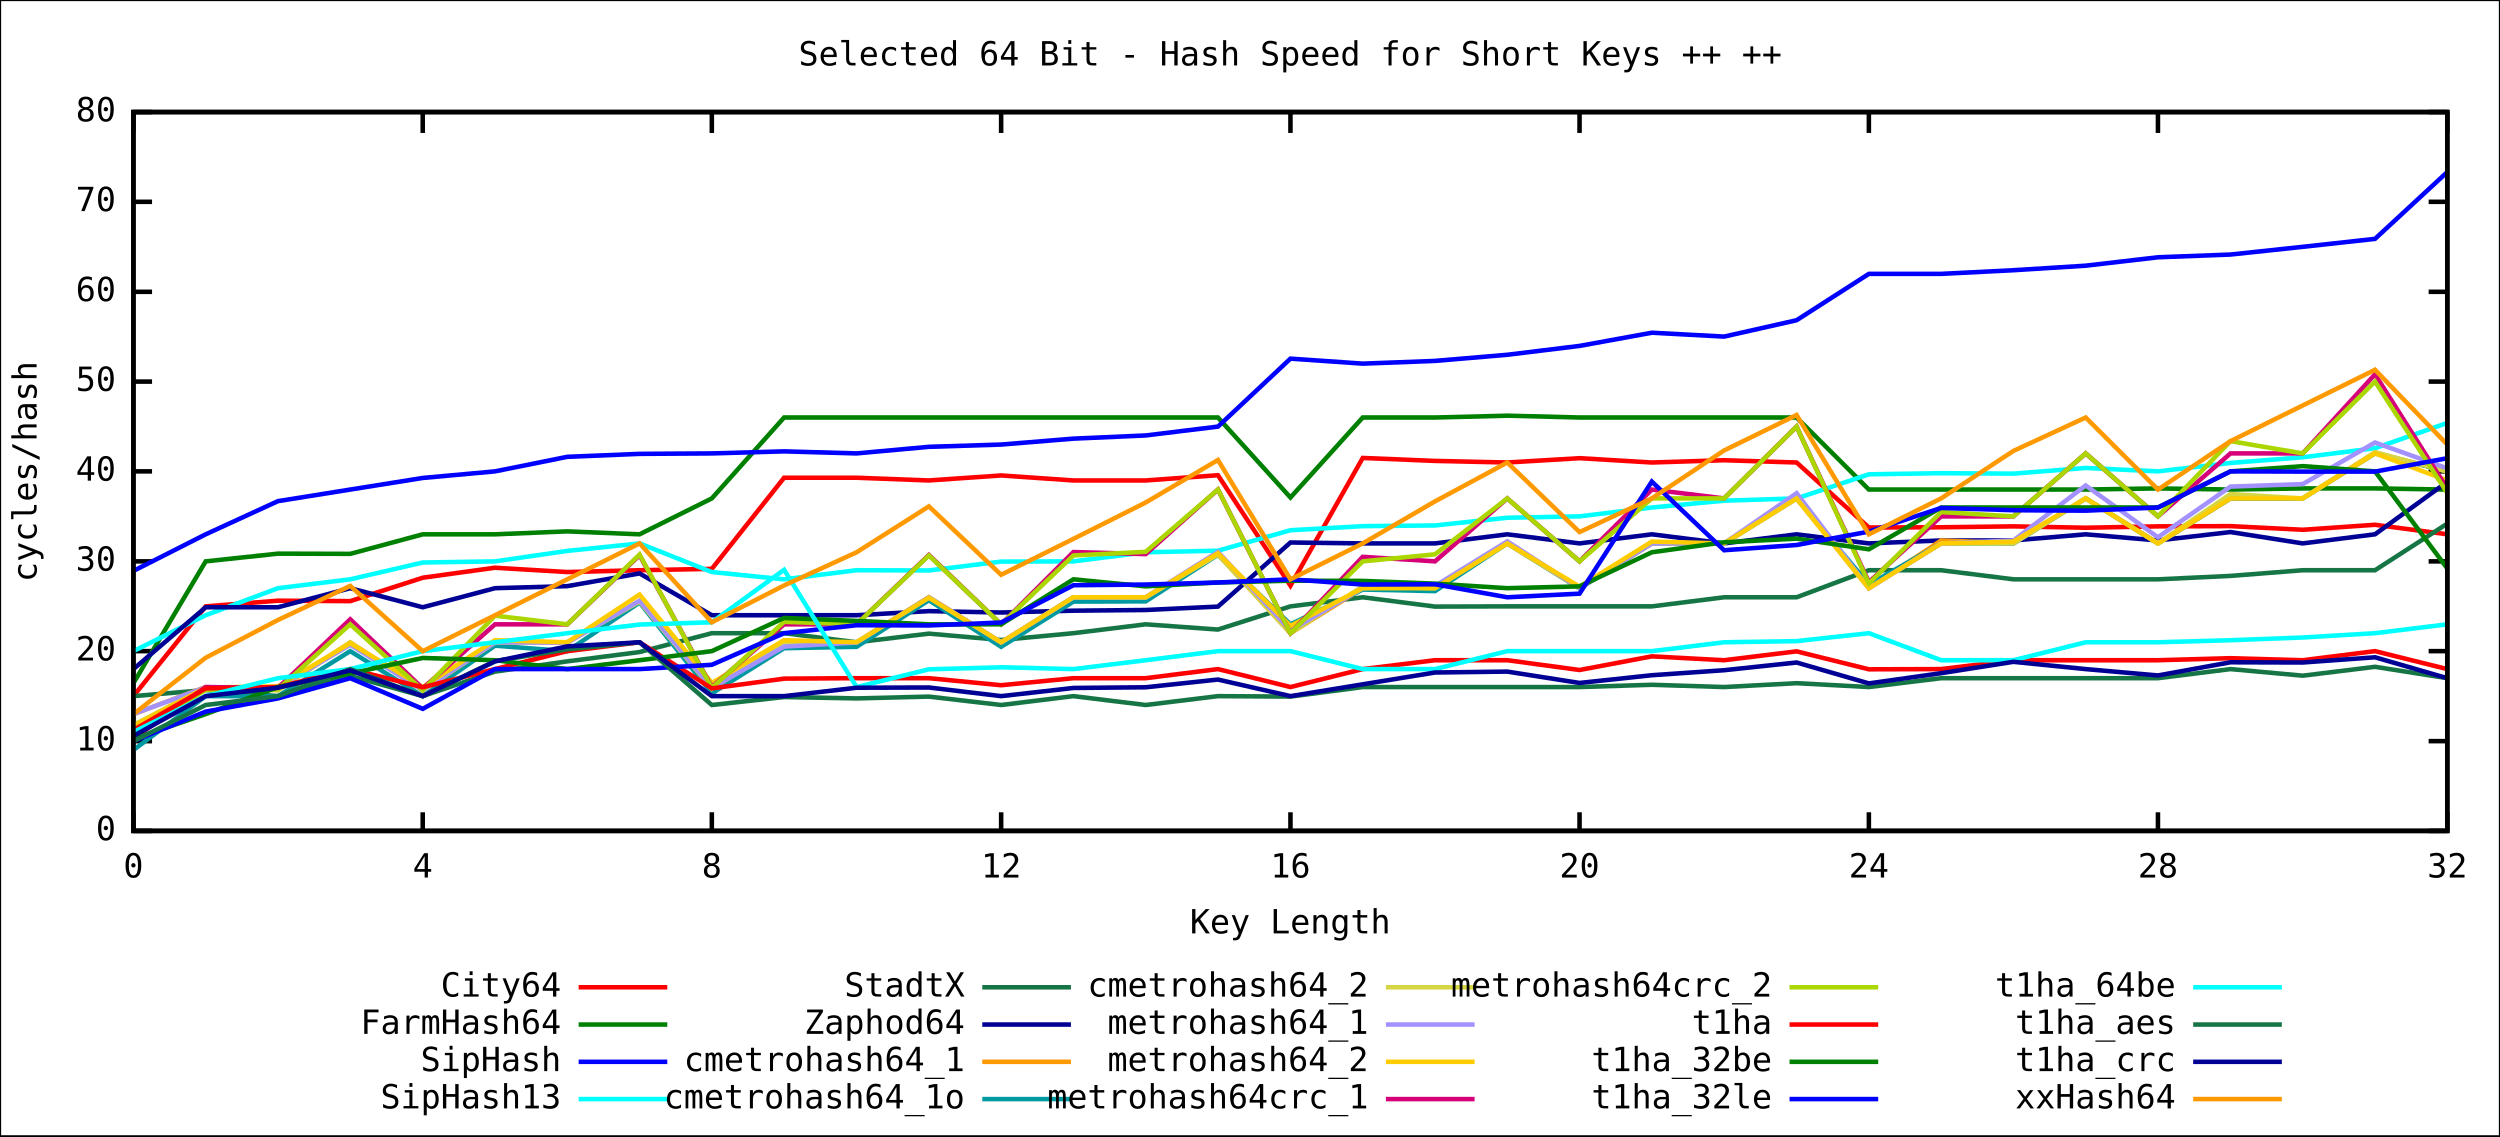
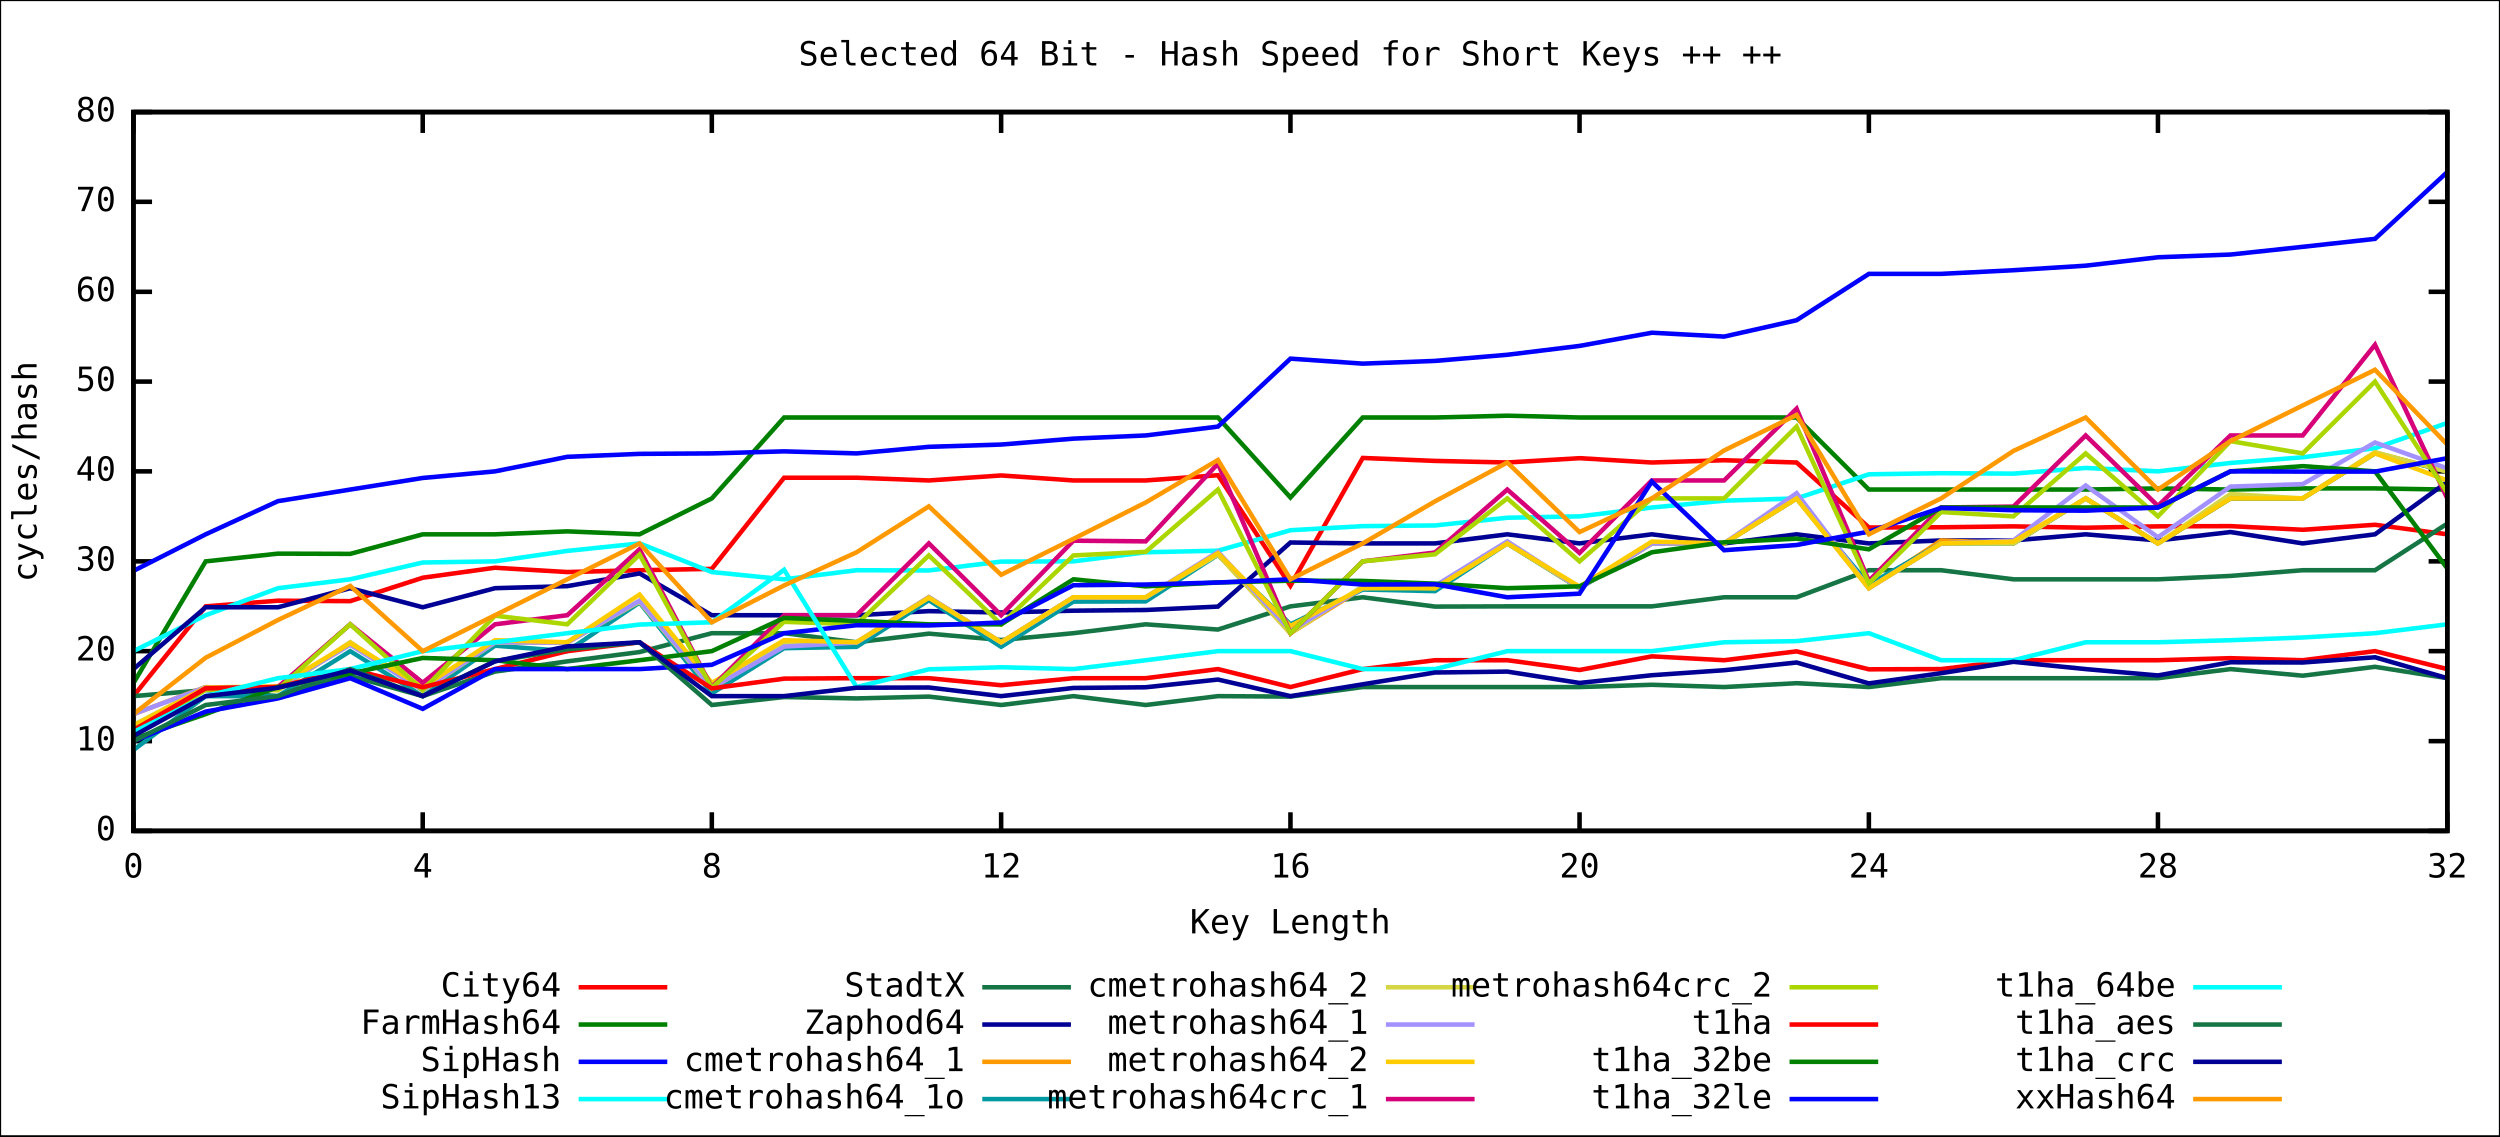
<svg xmlns="http://www.w3.org/2000/svg" xmlns:xlink="http://www.w3.org/1999/xlink" width="1100" height="500" viewBox="0 0 1100 500">
  <rect x="0" y="0" width="1100" height="500" fill="#ffffff" stroke="black" stroke-width="1" />
  <g id="gnuplot_canvas">
    <defs>
      <circle id="gpDot" r="0.5" stroke-width="0.5" />
      <path id="gpPt0" stroke-width="0.244" stroke="currentColor" d="M-1,0 h2 M0,-1 v2" />
      <path id="gpPt1" stroke-width="0.244" stroke="currentColor" d="M-1,-1 L1,1 M1,-1 L-1,1" />
      <path id="gpPt2" stroke-width="0.244" stroke="currentColor" d="M-1,0 L1,0 M0,-1 L0,1 M-1,-1 L1,1 M-1,1 L1,-1" />
      <rect id="gpPt3" stroke-width="0.244" stroke="currentColor" x="-1" y="-1" width="2" height="2" />
      <rect id="gpPt4" stroke-width="0.244" stroke="currentColor" fill="currentColor" x="-1" y="-1" width="2" height="2" />
      <circle id="gpPt5" stroke-width="0.244" stroke="currentColor" cx="0" cy="0" r="1" />
      <use xlink:href="#gpPt5" id="gpPt6" fill="currentColor" stroke="none" />
      <path id="gpPt7" stroke-width="0.244" stroke="currentColor" d="M0,-1.33 L-1.33,0.67 L1.33,0.67 z" />
      <use xlink:href="#gpPt7" id="gpPt8" fill="currentColor" stroke="none" />
      <use xlink:href="#gpPt7" id="gpPt9" stroke="currentColor" transform="rotate(180)" />
      <use xlink:href="#gpPt9" id="gpPt10" fill="currentColor" stroke="none" />
      <use xlink:href="#gpPt3" id="gpPt11" stroke="currentColor" transform="rotate(45)" />
      <use xlink:href="#gpPt11" id="gpPt12" fill="currentColor" stroke="none" />
    </defs>
    <g style="fill:none; color:white; stroke:currentColor; stroke-width:2.00; stroke-linecap:butt; stroke-linejoin:miter">
</g>
    <g style="fill:none; color:black; stroke:currentColor; stroke-width:2.00; stroke-linecap:butt; stroke-linejoin:miter">
      <path stroke="black" d="M58.7,365.6 L66.9,365.6 M1076.8,365.6 L1068.6,365.6  h0.01" />
      <g transform="translate(51.0,369.7)" style="stroke:none; fill:black; font-family:mono; font-size:11.00pt; text-anchor:end">
        <text> 0</text>
      </g>
      <path stroke="black" d="M58.7,326.1 L66.9,326.1 M1076.8,326.1 L1068.6,326.1  h0.01" />
      <g transform="translate(51.0,330.2)" style="stroke:none; fill:black; font-family:mono; font-size:11.00pt; text-anchor:end">
        <text> 10</text>
      </g>
      <path stroke="black" d="M58.7,286.5 L66.9,286.5 M1076.8,286.5 L1068.6,286.5  h0.01" />
      <g transform="translate(51.0,290.6)" style="stroke:none; fill:black; font-family:mono; font-size:11.00pt; text-anchor:end">
        <text> 20</text>
      </g>
      <path stroke="black" d="M58.7,247.0 L66.9,247.0 M1076.8,247.0 L1068.6,247.0  h0.01" />
      <g transform="translate(51.0,251.1)" style="stroke:none; fill:black; font-family:mono; font-size:11.00pt; text-anchor:end">
        <text> 30</text>
      </g>
      <path stroke="black" d="M58.7,207.4 L66.9,207.4 M1076.8,207.4 L1068.6,207.4  h0.01" />
      <g transform="translate(51.0,211.5)" style="stroke:none; fill:black; font-family:mono; font-size:11.00pt; text-anchor:end">
        <text> 40</text>
      </g>
      <path stroke="black" d="M58.7,167.9 L66.9,167.9 M1076.8,167.9 L1068.6,167.9  h0.01" />
      <g transform="translate(51.0,172.0)" style="stroke:none; fill:black; font-family:mono; font-size:11.00pt; text-anchor:end">
        <text> 50</text>
      </g>
      <path stroke="black" d="M58.7,128.4 L66.9,128.4 M1076.8,128.4 L1068.6,128.4  h0.01" />
      <g transform="translate(51.0,132.5)" style="stroke:none; fill:black; font-family:mono; font-size:11.00pt; text-anchor:end">
        <text> 60</text>
      </g>
      <path stroke="black" d="M58.7,88.8 L66.9,88.8 M1076.8,88.8 L1068.6,88.8  h0.01" />
      <g transform="translate(51.0,92.9)" style="stroke:none; fill:black; font-family:mono; font-size:11.00pt; text-anchor:end">
        <text> 70</text>
      </g>
      <path stroke="black" d="M58.7,49.3 L66.9,49.3 M1076.8,49.3 L1068.6,49.3  h0.01" />
      <g transform="translate(51.0,53.4)" style="stroke:none; fill:black; font-family:mono; font-size:11.00pt; text-anchor:end">
        <text> 80</text>
      </g>
      <path stroke="black" d="M58.7,365.6 L58.7,357.4 M58.7,49.3 L58.7,57.5  h0.01" />
      <g transform="translate(58.7,386.1)" style="stroke:none; fill:black; font-family:mono; font-size:11.00pt; text-anchor:middle">
        <text> 0</text>
      </g>
      <path stroke="black" d="M186.0,365.6 L186.0,357.4 M186.0,49.3 L186.0,57.5  h0.01" />
      <g transform="translate(186.0,386.1)" style="stroke:none; fill:black; font-family:mono; font-size:11.00pt; text-anchor:middle">
        <text> 4</text>
      </g>
      <path stroke="black" d="M313.2,365.6 L313.2,357.4 M313.2,49.3 L313.2,57.5  h0.01" />
      <g transform="translate(313.2,386.1)" style="stroke:none; fill:black; font-family:mono; font-size:11.00pt; text-anchor:middle">
        <text> 8</text>
      </g>
      <path stroke="black" d="M440.5,365.6 L440.5,357.4 M440.5,49.3 L440.5,57.5  h0.01" />
      <g transform="translate(440.5,386.1)" style="stroke:none; fill:black; font-family:mono; font-size:11.00pt; text-anchor:middle">
        <text> 12</text>
      </g>
      <path stroke="black" d="M567.8,365.6 L567.8,357.4 M567.8,49.3 L567.8,57.5  h0.01" />
      <g transform="translate(567.8,386.1)" style="stroke:none; fill:black; font-family:mono; font-size:11.00pt; text-anchor:middle">
        <text> 16</text>
      </g>
      <path stroke="black" d="M695.0,365.6 L695.0,357.4 M695.0,49.3 L695.0,57.5  h0.01" />
      <g transform="translate(695.0,386.1)" style="stroke:none; fill:black; font-family:mono; font-size:11.00pt; text-anchor:middle">
        <text> 20</text>
      </g>
      <path stroke="black" d="M822.3,365.6 L822.3,357.4 M822.3,49.3 L822.3,57.5  h0.01" />
      <g transform="translate(822.3,386.1)" style="stroke:none; fill:black; font-family:mono; font-size:11.00pt; text-anchor:middle">
        <text> 24</text>
      </g>
      <path stroke="black" d="M949.5,365.6 L949.5,357.4 M949.5,49.3 L949.5,57.5  h0.01" />
      <g transform="translate(949.5,386.1)" style="stroke:none; fill:black; font-family:mono; font-size:11.00pt; text-anchor:middle">
        <text> 28</text>
      </g>
      <path stroke="black" d="M1076.8,365.6 L1076.8,357.4 M1076.8,49.3 L1076.8,57.5  h0.01" />
      <g transform="translate(1076.8,386.1)" style="stroke:none; fill:black; font-family:mono; font-size:11.00pt; text-anchor:middle">
        <text> 32</text>
      </g>
      <path stroke="black" d="M58.7,49.3 L58.7,365.6 L1076.8,365.6 L1076.8,49.3 L58.7,49.3 Z  h0.01" />
      <g transform="translate(16.1,207.5) rotate(270)" style="stroke:none; fill:black; font-family:mono; font-size:11.00pt; text-anchor:middle">
        <text>cycles/hash</text>
      </g>
      <g transform="translate(567.7,410.7)" style="stroke:none; fill:black; font-family:mono; font-size:11.00pt; text-anchor:middle">
        <text>Key Length</text>
      </g>
      <g transform="translate(567.7,28.8)" style="stroke:none; fill:black; font-family:mono; font-size:11.00pt; text-anchor:middle">
        <text>Selected 64 Bit - Hash Speed for Short Keys <a href="Selected_64_Bit.medium.svg">++</a>
          <a href="Selected_64_Bit.long.svg">++</a>
        </text>
      </g>
    </g>
    <g id="City64">
      <g style="fill:none; color:red; stroke:currentColor; stroke-width:2.00; stroke-linecap:butt; stroke-linejoin:miter">
        <g visibility="visible">
          <g transform="translate(246.9,438.5)" style="stroke:none; fill:black; font-family:mono; font-size:11.00pt; text-anchor:end">
            <text>City64</text>
          </g>
          <path d="M254.6,434.4 L293.6,434.4  h0.01" />
        </g>
        <path d="M58.7,306.3 L90.5,266.8 L122.3,264.3 L154.1,264.5 L186.0,254.2 L217.8,249.8 L249.6,251.7 L281.4,250.9    L313.2,250.3 L345.0,210.2 L376.9,210.2 L408.7,211.4 L440.5,209.2 L472.3,211.4 L504.1,211.4 L535.9,209.1    L567.8,257.7 L599.6,201.5 L631.4,202.8 L663.2,203.5 L695.0,201.6 L726.8,203.5 L758.6,202.5 L790.5,203.5    L822.3,232.1 L854.1,232.0 L885.9,231.6 L917.7,232.2 L949.5,231.6 L981.4,231.5 L1013.2,233.1 L1045.0,230.9    L1076.8,235.1  h0.01" />
      </g>
    </g>
    <g id="FarmHash64">
      <g style="fill:none; color:green; stroke:currentColor; stroke-width:2.00; stroke-linecap:butt; stroke-linejoin:miter">
        <g visibility="visible">
          <g transform="translate(246.9,454.9)" style="stroke:none; fill:black; font-family:mono; font-size:11.00pt; text-anchor:end">
            <text>FarmHash64</text>
          </g>
          <path d="M254.6,450.8 L293.6,450.8  h0.01" />
        </g>
        <path d="M58.7,300.6 L90.5,247.0 L122.3,243.6 L154.1,243.7 L186.0,235.1 L217.8,235.1 L249.6,233.8 L281.4,235.1    L313.2,219.3 L345.0,183.7 L376.9,183.7 L408.7,183.7 L440.5,183.7 L472.3,183.7 L504.1,183.7 L535.9,183.7    L567.8,218.9 L599.6,183.7 L631.4,183.7 L663.2,182.9 L695.0,183.7 L726.8,183.7 L758.6,183.7 L790.5,183.7    L822.3,215.4 L854.1,215.4 L885.9,215.4 L917.7,215.4 L949.5,214.9 L981.4,215.4 L1013.2,214.9 L1045.0,214.9    L1076.8,215.4  h0.01" />
      </g>
    </g>
    <g id="SipHash">
      <g style="fill:none; color:blue; stroke:currentColor; stroke-width:2.00; stroke-linecap:butt; stroke-linejoin:miter">
        <g visibility="visible">
          <g transform="translate(246.9,471.3)" style="stroke:none; fill:black; font-family:mono; font-size:11.00pt; text-anchor:end">
            <text>SipHash</text>
          </g>
          <path d="M254.6,467.2 L293.6,467.2  h0.01" />
        </g>
        <path d="M58.7,251.2 L90.5,235.1 L122.3,220.5 L154.1,215.4 L186.0,210.3 L217.8,207.4 L249.6,201.0 L281.4,199.7    L313.2,199.5 L345.0,198.6 L376.9,199.5 L408.7,196.6 L440.5,195.6 L472.3,193.0 L504.1,191.6 L535.9,187.7    L567.8,157.8 L599.6,160.0 L631.4,158.8 L663.2,156.1 L695.0,152.2 L726.8,146.4 L758.6,148.1 L790.5,140.9    L822.3,120.5 L854.1,120.5 L885.9,118.9 L917.7,116.9 L949.5,113.2 L981.4,112.0 L1013.2,108.6 L1045.0,105.1    L1076.8,75.7  h0.01" />
      </g>
    </g>
    <g id="SipHash13">
      <g style="fill:none; color:cyan; stroke:currentColor; stroke-width:2.00; stroke-linecap:butt; stroke-linejoin:miter">
        <g visibility="visible">
          <g transform="translate(246.9,487.7)" style="stroke:none; fill:black; font-family:mono; font-size:11.00pt; text-anchor:end">
            <text>SipHash13</text>
          </g>
          <path d="M254.6,483.6 L293.6,483.6  h0.01" />
        </g>
        <path d="M58.7,286.5 L90.5,270.7 L122.3,258.8 L154.1,254.9 L186.0,247.5 L217.8,247.0 L249.6,242.4 L281.4,239.1    L313.2,251.7 L345.0,254.9 L376.9,250.9 L408.7,251.0 L440.5,247.1 L472.3,247.0 L504.1,243.0 L535.9,242.3    L567.8,233.3 L599.6,231.5 L631.4,231.2 L663.2,227.8 L695.0,227.2 L726.8,223.3 L758.6,220.3 L790.5,219.3    L822.3,208.7 L854.1,208.2 L885.9,208.4 L917.7,205.9 L949.5,207.4 L981.4,203.7 L1013.2,201.2 L1045.0,197.2    L1076.8,186.1  h0.01" />
      </g>
    </g>
    <g id="StadtX">
      <g style="fill:none; color:#157545; stroke:currentColor; stroke-width:2.00; stroke-linecap:butt; stroke-linejoin:miter">
        <g visibility="visible">
          <g transform="translate(424.5,438.5)" style="stroke:none; fill:black; font-family:mono; font-size:11.00pt; text-anchor:end">
            <text>StadtX</text>
          </g>
          <path d="M432.2,434.4 L471.2,434.4  h0.01" />
        </g>
        <path d="M58.7,306.3 L90.5,303.6 L122.3,306.3 L154.1,297.4 L186.0,306.3 L217.8,295.5 L249.6,291.0 L281.4,286.9    L313.2,278.6 L345.0,278.6 L376.9,282.6 L408.7,278.8 L440.5,281.6 L472.3,278.6 L504.1,274.7 L535.9,277.0    L567.8,266.8 L599.6,262.8 L631.4,266.9 L663.2,266.8 L695.0,266.8 L726.8,266.8 L758.6,262.8 L790.5,262.8    L822.3,250.9 L854.1,250.9 L885.9,254.9 L917.7,254.9 L949.5,254.9 L981.4,253.4 L1013.2,250.9 L1045.0,250.9    L1076.8,230.4  h0.01" />
      </g>
    </g>
    <g id="Zaphod64">
      <g style="fill:none; color:#000094; stroke:currentColor; stroke-width:2.00; stroke-linecap:butt; stroke-linejoin:miter">
        <g visibility="visible">
          <g transform="translate(424.5,454.9)" style="stroke:none; fill:black; font-family:mono; font-size:11.00pt; text-anchor:end">
            <text>Zaphod64</text>
          </g>
          <path d="M432.2,450.8 L471.2,450.8  h0.01" />
        </g>
        <path d="M58.7,294.4 L90.5,267.2 L122.3,267.2 L154.1,258.8 L186.0,267.2 L217.8,258.8 L249.6,257.9 L281.4,252.3    L313.2,270.7 L345.0,270.7 L376.9,270.7 L408.7,268.9 L440.5,269.5 L472.3,268.7 L504.1,268.4 L535.9,266.9    L567.8,238.7 L599.6,239.1 L631.4,239.1 L663.2,235.1 L695.0,239.1 L726.8,235.1 L758.6,239.1 L790.5,235.1    L822.3,239.1 L854.1,237.8 L885.9,237.8 L917.7,235.1 L949.5,237.8 L981.4,234.1 L1013.2,239.1 L1045.0,235.1    L1076.8,212.0  h0.01" />
      </g>
    </g>
    <g id="cmetrohash64_1">
      <g style="fill:none; color:#FF9900; stroke:currentColor; stroke-width:2.00; stroke-linecap:butt; stroke-linejoin:miter">
        <g visibility="visible">
          <g transform="translate(424.5,471.3)" style="stroke:none; fill:black; font-family:mono; font-size:11.00pt; text-anchor:end">
            <text>cmetrohash64_1</text>
          </g>
          <path d="M432.2,467.2 L471.2,467.2  h0.01" />
        </g>
        <path d="M58.7,314.2 L90.5,302.3 L122.3,303.5 L154.1,282.7 L186.0,303.5 L217.8,282.7 L249.6,282.6 L281.4,264.6    L313.2,303.1 L345.0,282.6 L376.9,282.6 L408.7,262.8 L440.5,282.7 L472.3,262.9 L504.1,263.7 L535.9,243.9    L567.8,278.6 L599.6,258.8 L631.4,258.8 L663.2,239.1 L695.0,258.8 L726.8,239.1 L758.6,239.1 L790.5,219.3    L822.3,258.8 L854.1,237.8 L885.9,239.1 L917.7,219.3 L949.5,239.1 L981.4,219.3 L1013.2,219.3 L1045.0,199.1    L1076.8,207.5  h0.01" />
      </g>
    </g>
    <g id="cmetrohash64_1o">
      <g style="fill:none; color:#0099A1; stroke:currentColor; stroke-width:2.00; stroke-linecap:butt; stroke-linejoin:miter">
        <g visibility="visible">
          <g transform="translate(424.5,487.7)" style="stroke:none; fill:black; font-family:mono; font-size:11.00pt; text-anchor:end">
            <text>cmetrohash64_1o</text>
          </g>
          <path d="M432.2,483.6 L471.2,483.6  h0.01" />
        </g>
        <path d="M58.7,330.0 L90.5,306.3 L122.3,306.3 L154.1,286.5 L186.0,306.3 L217.8,284.1 L249.6,286.5 L281.4,265.1    L313.2,305.1 L345.0,285.2 L376.9,284.6 L408.7,264.1 L440.5,284.6 L472.3,264.7 L504.1,264.6 L535.9,244.1    L567.8,274.7 L599.6,259.4 L631.4,260.1 L663.2,239.1 L695.0,258.9 L726.8,239.1 L758.6,239.1 L790.5,219.3    L822.3,257.2 L854.1,239.1 L885.9,239.1 L917.7,219.3 L949.5,239.1 L981.4,219.3 L1013.2,219.3 L1045.0,199.5    L1076.8,207.4  h0.01" />
      </g>
    </g>
    <g id="cmetrohash64_2">
      <g style="fill:none; color:#D6D645; stroke:currentColor; stroke-width:2.00; stroke-linecap:butt; stroke-linejoin:miter">
        <g visibility="visible">
          <g transform="translate(602.1,438.5)" style="stroke:none; fill:black; font-family:mono; font-size:11.00pt; text-anchor:end">
            <text>cmetrohash64_2</text>
          </g>
          <path d="M609.8,434.4 L648.8,434.4  h0.01" />
        </g>
        <path d="M58.7,319.0 L90.5,302.4 L122.3,303.8 L154.1,282.6 L186.0,303.9 L217.8,282.7 L249.6,282.6 L281.4,264.7    L313.2,303.0 L345.0,282.6 L376.9,282.6 L408.7,262.8 L440.5,282.7 L472.3,262.8 L504.1,262.9 L535.9,244.0    L567.8,278.6 L599.6,258.0 L631.4,258.8 L663.2,239.1 L695.0,258.8 L726.8,239.1 L758.6,239.1 L790.5,219.3    L822.3,258.8 L854.1,239.1 L885.9,239.1 L917.7,219.3 L949.5,239.1 L981.4,217.4 L1013.2,219.3 L1045.0,199.0    L1076.8,207.5  h0.01" />
      </g>
    </g>
    <g id="metrohash64_1">
      <g style="fill:none; color:#A391FF; stroke:currentColor; stroke-width:2.00; stroke-linecap:butt; stroke-linejoin:miter">
        <g visibility="visible">
          <g transform="translate(602.1,454.9)" style="stroke:none; fill:black; font-family:mono; font-size:11.00pt; text-anchor:end">
            <text>metrohash64_1</text>
          </g>
          <path d="M609.8,450.8 L648.8,450.8  h0.01" />
        </g>
        <path d="M58.7,314.2 L90.5,302.4 L122.3,302.5 L154.1,283.7 L186.0,303.7 L217.8,282.6 L249.6,282.8 L281.4,264.3    L313.2,302.7 L345.0,284.5 L376.9,282.7 L408.7,262.8 L440.5,282.6 L472.3,262.8 L504.1,262.8 L535.9,242.8    L567.8,277.4 L599.6,258.8 L631.4,257.8 L663.2,238.2 L695.0,258.8 L726.8,239.1 L758.6,239.1 L790.5,217.0    L822.3,258.8 L854.1,239.1 L885.9,237.8 L917.7,213.6 L949.5,236.4 L981.4,214.1 L1013.2,213.0 L1045.0,194.7    L1076.8,206.1  h0.01" />
      </g>
    </g>
    <g id="metrohash64_2">
      <g style="fill:none; color:#FFCC00; stroke:currentColor; stroke-width:2.00; stroke-linecap:butt; stroke-linejoin:miter">
        <g visibility="visible">
          <g transform="translate(602.1,471.3)" style="stroke:none; fill:black; font-family:mono; font-size:11.00pt; text-anchor:end">
            <text>metrohash64_2</text>
          </g>
          <path d="M609.8,467.2 L648.8,467.2  h0.01" />
        </g>
        <path d="M58.7,319.4 L90.5,302.5 L122.3,302.0 L154.1,283.0 L186.0,302.3 L217.8,281.7 L249.6,282.6 L281.4,261.6    L313.2,300.5 L345.0,281.7 L376.9,282.6 L408.7,263.0 L440.5,282.6 L472.3,262.8 L504.1,262.8 L535.9,243.4    L567.8,275.4 L599.6,258.8 L631.4,258.8 L663.2,239.1 L695.0,258.1 L726.8,238.3 L758.6,239.1 L790.5,219.3    L822.3,258.8 L854.1,239.1 L885.9,238.3 L917.7,219.3 L949.5,239.1 L981.4,219.3 L1013.2,219.3 L1045.0,199.5    L1076.8,211.4  h0.01" />
      </g>
    </g>
    <g id="metrohash64crc_1">
      <g style="fill:none; color:#D60078; stroke:currentColor; stroke-width:2.00; stroke-linecap:butt; stroke-linejoin:miter">
        <g visibility="visible">
          <g transform="translate(602.1,487.7)" style="stroke:none; fill:black; font-family:mono; font-size:11.00pt; text-anchor:end">
            <text>metrohash64crc_1</text>
          </g>
          <path d="M609.8,483.6 L648.8,483.6  h0.01" />
        </g>
-         <path d="M58.7,325.0 L90.5,302.3 L122.3,302.7 L154.1,272.5 L186.0,302.9 L217.8,274.7 L249.6,274.7 L281.4,244.3    L313.2,302.3 L345.0,274.7 L376.9,274.7 L408.7,244.2 L440.5,274.7 L472.3,242.9 L504.1,243.8 L535.9,215.4    L567.8,278.6 L599.6,245.0 L631.4,247.0 L663.2,219.3 L695.0,247.0 L726.8,215.4 L758.6,219.3 L790.5,187.7    L822.3,256.1 L854.1,227.2 L885.9,227.2 L917.7,199.5 L949.5,227.2 L981.4,199.5 L1013.2,199.5 L1045.0,164.7    L1076.8,215.0  h0.01" />
+         <path d="M58.7,321.7 L90.5,302.8 L122.3,302.3 L154.1,274.7 L186.0,300.4 L217.8,274.7 L249.6,270.7 L281.4,241.7    L313.2,302.4 L345.0,270.7 L376.9,270.7 L408.7,239.1 L440.5,270.7 L472.3,237.9 L504.1,238.2 L535.9,204.0    L567.8,278.6 L599.6,247.0 L631.4,243.1 L663.2,215.4 L695.0,243.3 L726.8,211.4 L758.6,211.4 L790.5,179.8    L822.3,255.6 L854.1,223.3 L885.9,222.9 L917.7,191.6 L949.5,222.6 L981.4,191.6 L1013.2,191.6 L1045.0,151.7    L1076.8,219.3  h0.01" />
      </g>
    </g>
    <g id="metrohash64crc_2">
      <g style="fill:none; color:#ABD600; stroke:currentColor; stroke-width:2.00; stroke-linecap:butt; stroke-linejoin:miter">
        <g visibility="visible">
          <g transform="translate(779.7,438.5)" style="stroke:none; fill:black; font-family:mono; font-size:11.00pt; text-anchor:end">
            <text>metrohash64crc_2</text>
          </g>
          <path d="M787.4,434.4 L826.4,434.4  h0.01" />
        </g>
        <path d="M58.7,323.4 L90.5,303.5 L122.3,303.3 L154.1,274.7 L186.0,303.7 L217.8,270.9 L249.6,274.7 L281.4,244.0    L313.2,302.7 L345.0,273.6 L376.9,274.7 L408.7,244.4 L440.5,274.7 L472.3,244.4 L504.1,242.8 L535.9,215.4    L567.8,278.6 L599.6,247.0 L631.4,243.9 L663.2,219.3 L695.0,247.0 L726.8,219.3 L758.6,219.3 L790.5,187.7    L822.3,256.7 L854.1,225.3 L885.9,227.2 L917.7,199.5 L949.5,227.2 L981.4,194.1 L1013.2,199.5 L1045.0,167.9    L1076.8,216.9  h0.01" />
      </g>
    </g>
    <g id="t1ha">
      <g style="fill:none; color:red; stroke:currentColor; stroke-width:2.00; stroke-linecap:butt; stroke-linejoin:miter">
        <g visibility="visible">
          <g transform="translate(779.7,454.9)" style="stroke:none; fill:black; font-family:mono; font-size:11.00pt; text-anchor:end">
            <text>t1ha</text>
          </g>
          <path d="M787.4,450.8 L826.4,450.8  h0.01" />
        </g>
        <path d="M58.7,321.2 L90.5,302.9 L122.3,302.3 L154.1,294.4 L186.0,302.4 L217.8,294.4 L249.6,286.5 L281.4,282.6    L313.2,302.9 L345.0,298.6 L376.9,298.4 L408.7,298.4 L440.5,301.5 L472.3,298.4 L504.1,298.4 L535.9,294.4    L567.8,302.3 L599.6,294.4 L631.4,290.5 L663.2,290.5 L695.0,294.8 L726.8,288.8 L758.6,290.5 L790.5,286.6    L822.3,294.5 L854.1,294.4 L885.9,290.5 L917.7,290.5 L949.5,290.5 L981.4,289.6 L1013.2,290.5 L1045.0,286.5    L1076.8,294.4  h0.01" />
      </g>
    </g>
    <g id="t1ha_32be">
      <g style="fill:none; color:green; stroke:currentColor; stroke-width:2.00; stroke-linecap:butt; stroke-linejoin:miter">
        <g visibility="visible">
          <g transform="translate(779.7,471.3)" style="stroke:none; fill:black; font-family:mono; font-size:11.00pt; text-anchor:end">
            <text>t1ha_32be</text>
          </g>
          <path d="M787.4,467.2 L826.4,467.2  h0.01" />
        </g>
        <path d="M58.7,325.1 L90.5,314.2 L122.3,302.3 L154.1,296.3 L186.0,289.5 L217.8,290.5 L249.6,294.4 L281.4,290.5    L313.2,286.5 L345.0,271.9 L376.9,273.2 L408.7,274.7 L440.5,274.7 L472.3,254.9 L504.1,258.0 L535.9,256.3    L567.8,255.5 L599.6,255.6 L631.4,256.8 L663.2,258.8 L695.0,258.0 L726.8,243.0 L758.6,238.6 L790.5,237.0    L822.3,241.7 L854.1,223.3 L885.9,223.3 L917.7,223.3 L949.5,223.3 L981.4,207.4 L1013.2,205.1 L1045.0,207.4    L1076.8,250.1  h0.01" />
      </g>
    </g>
    <g id="t1ha_32le">
      <g style="fill:none; color:blue; stroke:currentColor; stroke-width:2.00; stroke-linecap:butt; stroke-linejoin:miter">
        <g visibility="visible">
          <g transform="translate(779.7,487.7)" style="stroke:none; fill:black; font-family:mono; font-size:11.00pt; text-anchor:end">
            <text>t1ha_32le</text>
          </g>
          <path d="M787.4,483.6 L826.4,483.6  h0.01" />
        </g>
        <path d="M58.7,326.1 L90.5,313.1 L122.3,307.3 L154.1,298.4 L186.0,311.9 L217.8,294.4 L249.6,294.4 L281.4,294.4    L313.2,292.5 L345.0,278.6 L376.9,275.1 L408.7,275.2 L440.5,273.9 L472.3,257.5 L504.1,257.2 L535.9,256.3    L567.8,254.9 L599.6,257.2 L631.4,257.1 L663.2,262.8 L695.0,261.2 L726.8,211.9 L758.6,242.1 L790.5,239.8    L822.3,233.9 L854.1,223.5 L885.9,224.5 L917.7,224.7 L949.5,223.3 L981.4,207.4 L1013.2,207.5 L1045.0,207.5    L1076.8,201.6  h0.01" />
      </g>
    </g>
    <g id="t1ha_64be">
      <g style="fill:none; color:cyan; stroke:currentColor; stroke-width:2.00; stroke-linecap:butt; stroke-linejoin:miter">
        <g visibility="visible">
          <g transform="translate(957.3,438.5)" style="stroke:none; fill:black; font-family:mono; font-size:11.00pt; text-anchor:end">
            <text>t1ha_64be</text>
          </g>
          <path d="M965.0,434.4 L1004.0,434.4  h0.01" />
        </g>
        <path d="M58.7,322.1 L90.5,306.3 L122.3,298.4 L154.1,294.4 L186.0,286.5 L217.8,282.6 L249.6,278.6 L281.4,274.8    L313.2,273.8 L345.0,250.7 L376.9,302.3 L408.7,294.5 L440.5,293.6 L472.3,294.4 L504.1,290.5 L535.9,286.5    L567.8,286.5 L599.6,294.4 L631.4,294.4 L663.2,286.5 L695.0,286.5 L726.8,286.5 L758.6,282.6 L790.5,282.1    L822.3,278.6 L854.1,290.5 L885.9,290.5 L917.7,282.6 L949.5,282.6 L981.4,281.7 L1013.2,280.5 L1045.0,278.6    L1076.8,274.7  h0.01" />
      </g>
    </g>
    <g id="t1ha_aes">
      <g style="fill:none; color:#157545; stroke:currentColor; stroke-width:2.00; stroke-linecap:butt; stroke-linejoin:miter">
        <g visibility="visible">
          <g transform="translate(957.3,454.9)" style="stroke:none; fill:black; font-family:mono; font-size:11.00pt; text-anchor:end">
            <text>t1ha_aes</text>
          </g>
          <path d="M965.0,450.8 L1004.0,450.8  h0.01" />
        </g>
        <path d="M58.7,326.1 L90.5,310.2 L122.3,306.3 L154.1,294.4 L186.0,306.3 L217.8,290.9 L249.6,285.7 L281.4,282.6    L313.2,310.2 L345.0,306.7 L376.9,307.3 L408.7,306.5 L440.5,310.2 L472.3,306.3 L504.1,310.2 L535.9,306.3    L567.8,306.5 L599.6,302.3 L631.4,302.3 L663.2,302.3 L695.0,302.3 L726.8,301.3 L758.6,302.3 L790.5,300.6    L822.3,302.3 L854.1,298.4 L885.9,298.4 L917.7,298.4 L949.5,298.4 L981.4,294.4 L1013.2,297.3 L1045.0,293.4    L1076.8,298.4  h0.01" />
      </g>
    </g>
    <g id="t1ha_crc">
      <g style="fill:none; color:#000094; stroke:currentColor; stroke-width:2.00; stroke-linecap:butt; stroke-linejoin:miter">
        <g visibility="visible">
          <g transform="translate(957.3,471.3)" style="stroke:none; fill:black; font-family:mono; font-size:11.00pt; text-anchor:end">
            <text>t1ha_crc</text>
          </g>
          <path d="M965.0,467.2 L1004.0,467.2  h0.01" />
        </g>
        <path d="M58.7,323.8 L90.5,306.3 L122.3,302.6 L154.1,295.0 L186.0,306.3 L217.8,291.0 L249.6,284.4 L281.4,282.6    L313.2,306.3 L345.0,306.3 L376.9,302.6 L408.7,302.5 L440.5,306.3 L472.3,302.7 L504.1,302.4 L535.9,299.0    L567.8,306.3 L599.6,301.1 L631.4,295.9 L663.2,295.5 L695.0,300.5 L726.8,297.1 L758.6,294.9 L790.5,291.5    L822.3,300.7 L854.1,296.2 L885.9,291.2 L917.7,294.4 L949.5,297.2 L981.4,291.4 L1013.2,291.5 L1045.0,289.2    L1076.8,298.4  h0.01" />
      </g>
    </g>
    <g id="xxHash64">
      <g style="fill:none; color:#FF9900; stroke:currentColor; stroke-width:2.00; stroke-linecap:butt; stroke-linejoin:miter">
        <g visibility="visible">
          <g transform="translate(957.3,487.7)" style="stroke:none; fill:black; font-family:mono; font-size:11.00pt; text-anchor:end">
            <text>xxHash64</text>
          </g>
          <path d="M965.0,483.6 L1004.0,483.6  h0.01" />
        </g>
        <path d="M58.7,314.2 L90.5,289.4 L122.3,272.8 L154.1,257.8 L186.0,286.5 L217.8,270.7 L249.6,254.9 L281.4,239.1    L313.2,273.8 L345.0,257.6 L376.9,243.0 L408.7,222.8 L440.5,252.9 L472.3,237.1 L504.1,221.1 L535.9,202.4    L567.8,254.9 L599.6,239.1 L631.4,220.6 L663.2,203.5 L695.0,234.1 L726.8,219.3 L758.6,198.2 L790.5,182.6    L822.3,235.1 L854.1,219.3 L885.9,198.4 L917.7,183.7 L949.5,215.4 L981.4,194.1 L1013.2,178.4 L1045.0,162.7    L1076.8,195.6  h0.01" />
      </g>
    </g>
    <g style="fill:none; color:black; stroke:currentColor; stroke-width:2.00; stroke-linecap:butt; stroke-linejoin:miter">
      <path stroke="black" d="M58.7,49.3 L58.7,365.6 L1076.8,365.6 L1076.8,49.3 L58.7,49.3 Z  h0.01" />
    </g>
  </g>
  <text id="coord_text" text-anchor="start" pointer-events="none" font-size="12" font-family="Arial" visibility="hidden"> </text>
</svg>
